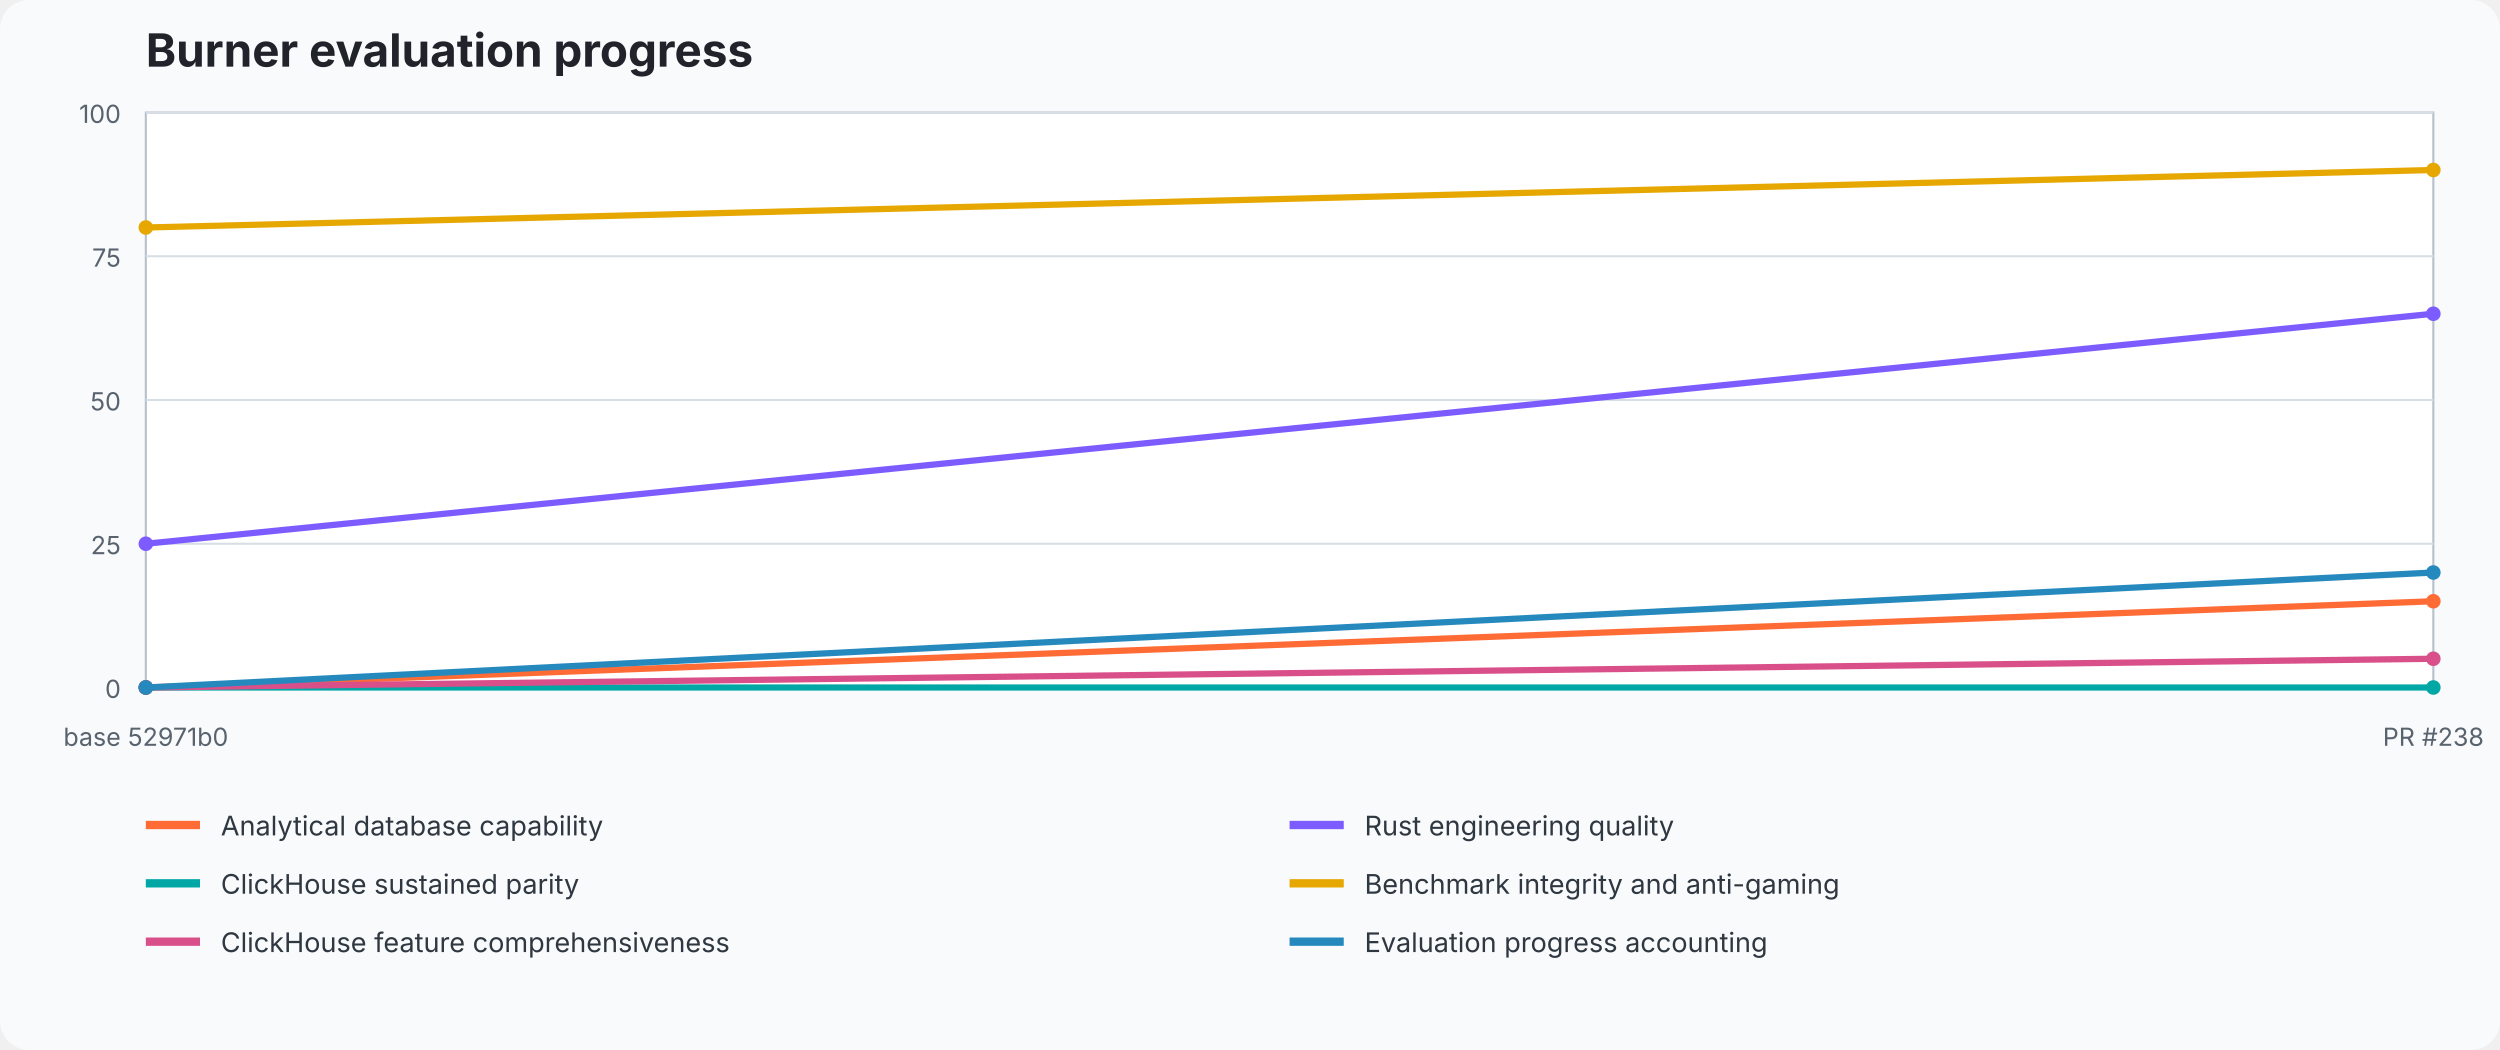
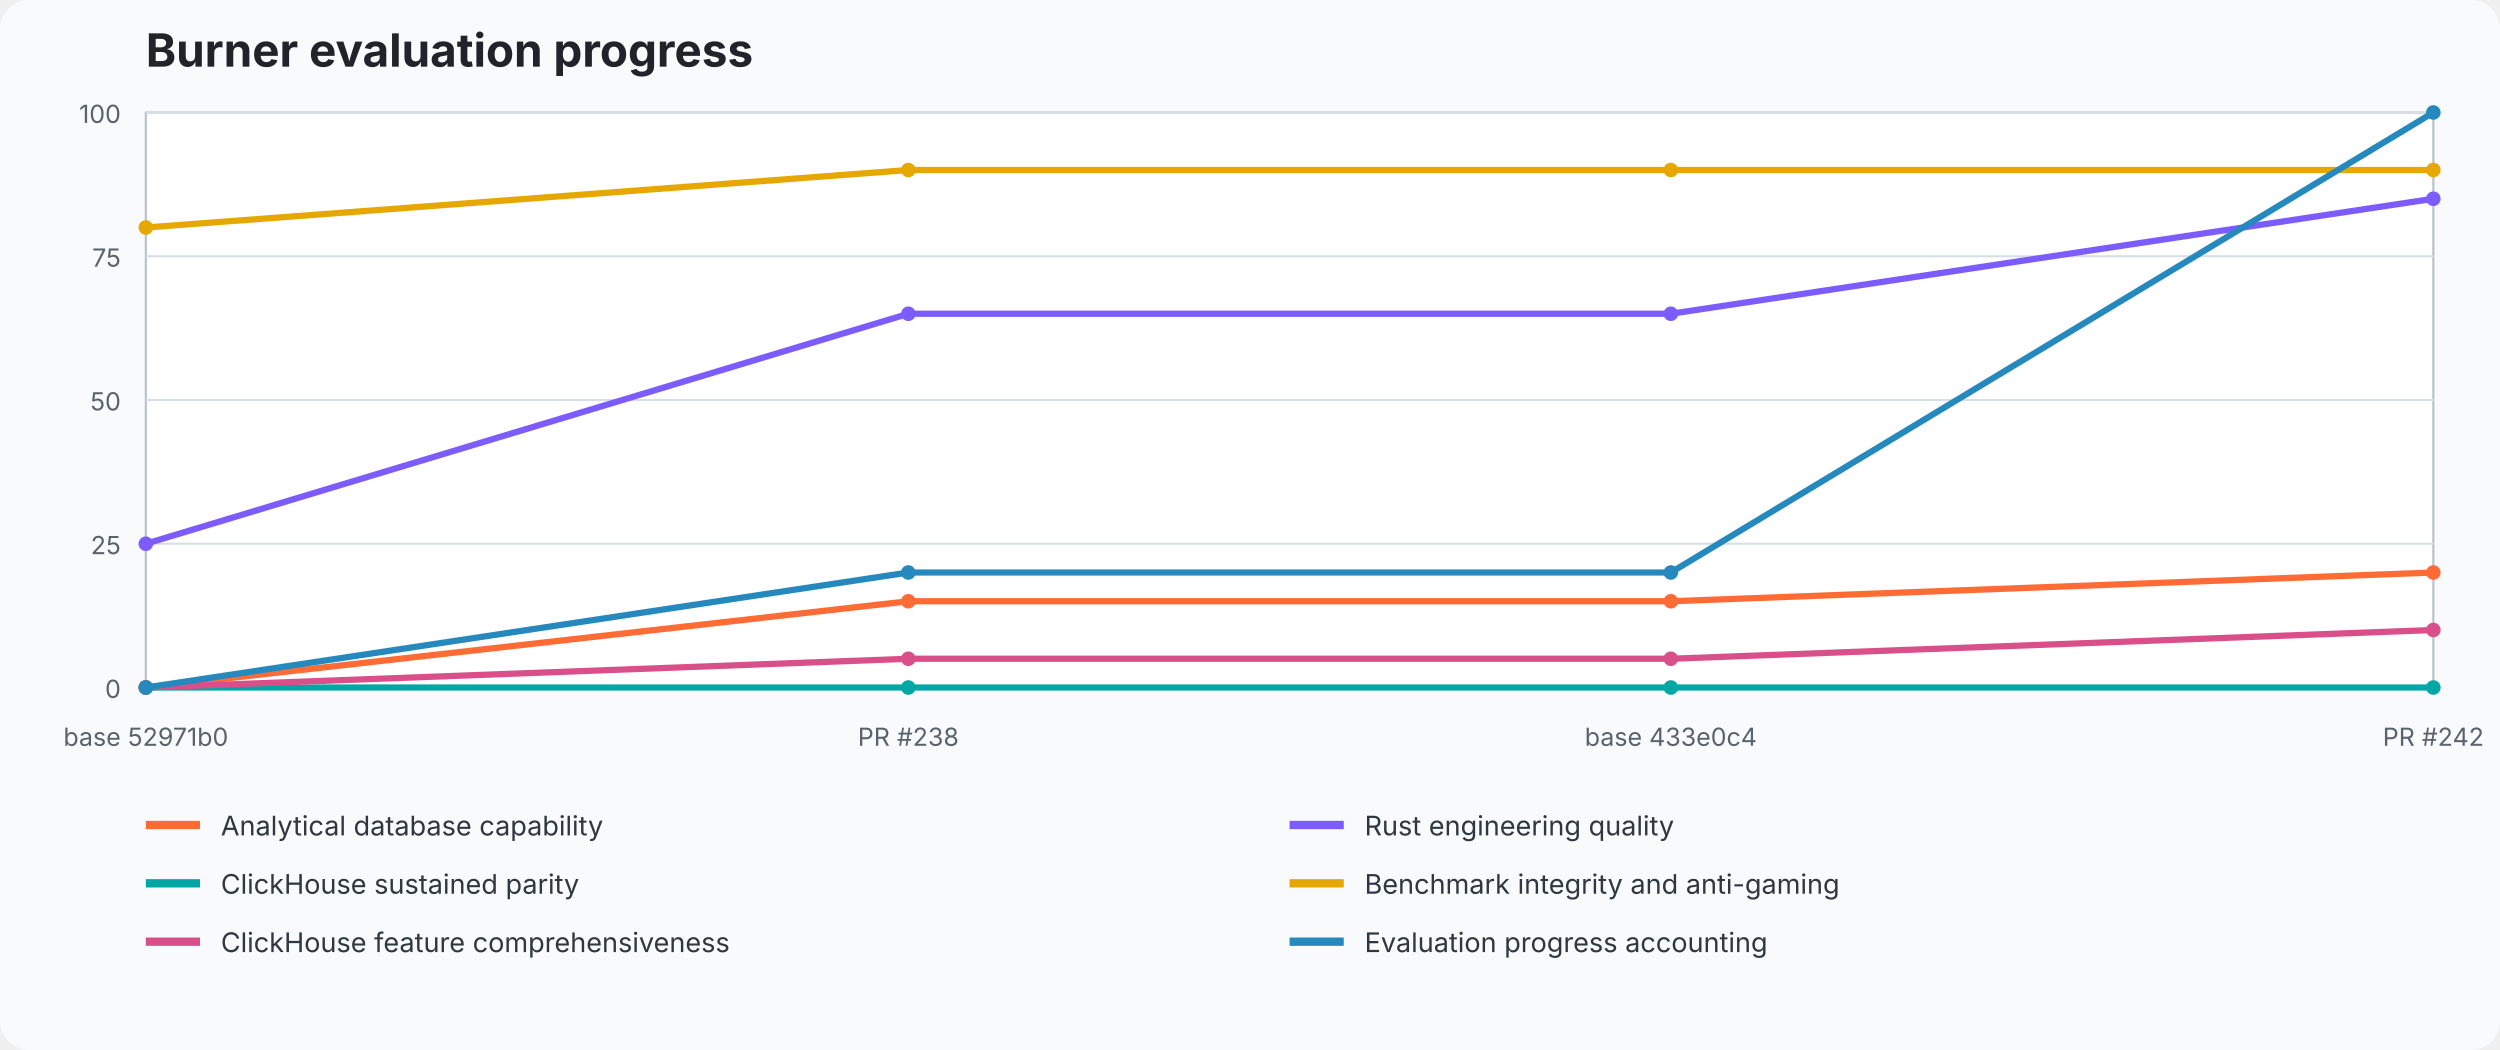
<svg xmlns="http://www.w3.org/2000/svg" width="1200" height="504" viewBox="0 0 1200 504" role="img" aria-labelledby="title desc">
  <style>text{font-family:ui-sans-serif,system-ui,-apple-system,BlinkMacSystemFont,"Segoe UI",sans-serif}.title{font-size:22px;font-weight:700;fill:#20242a}.axis{font-size:12px;fill:#59636e}.legend{font-size:13px;fill:#2f3740}.grid{stroke:#d8dee5;stroke-width:1}.plot{fill:#fff;stroke:#b7c0ca}</style>
  <rect width="100%" height="100%" fill="#f8fafc" rx="14" />
  <text x="70" y="32" class="title">Burner evaluation progress</text>
  <rect x="70" y="54" width="1098" height="276" class="plot" />
  <line x1="70" y1="330" x2="1168" y2="330" class="grid" />
  <text x="58" y="335" text-anchor="end" class="axis">0</text>
  <line x1="70" y1="261" x2="1168" y2="261" class="grid" />
  <text x="58" y="266" text-anchor="end" class="axis">25</text>
  <line x1="70" y1="192" x2="1168" y2="192" class="grid" />
  <text x="58" y="197" text-anchor="end" class="axis">50</text>
  <line x1="70" y1="123" x2="1168" y2="123" class="grid" />
  <text x="58" y="128" text-anchor="end" class="axis">75</text>
  <line x1="70" y1="54" x2="1168" y2="54" class="grid" />
  <text x="58" y="59" text-anchor="end" class="axis">100</text>
-   <polyline points="70.0,330.0 1168.0,288.6" fill="none" stroke="#ff6b35" stroke-width="3" stroke-linejoin="round" stroke-linecap="round" />
+   <polyline points="70.0,330.0 436.0,288.6 802.0,288.6 1168.0,274.8" fill="none" stroke="#ff6b35" stroke-width="3" stroke-linejoin="round" stroke-linecap="round" />
  <circle cx="70.0" cy="330.0" r="3.5" fill="#ff6b35" />
-   <circle cx="1168.0" cy="288.6" r="3.5" fill="#ff6b35" />
-   <polyline points="70.0,261.0 1168.0,150.6" fill="none" stroke="#7c5cff" stroke-width="3" stroke-linejoin="round" stroke-linecap="round" />
+   <circle cx="436.0" cy="288.6" r="3.5" fill="#ff6b35" />
+   <circle cx="802.0" cy="288.6" r="3.5" fill="#ff6b35" />
+   <circle cx="1168.0" cy="274.8" r="3.5" fill="#ff6b35" />
+   <polyline points="70.0,261.0 436.0,150.6 802.0,150.6 1168.0,95.4" fill="none" stroke="#7c5cff" stroke-width="3" stroke-linejoin="round" stroke-linecap="round" />
  <circle cx="70.0" cy="261.0" r="3.5" fill="#7c5cff" />
-   <circle cx="1168.0" cy="150.6" r="3.5" fill="#7c5cff" />
-   <polyline points="70.0,330.0 1168.0,330.0" fill="none" stroke="#00a7a5" stroke-width="3" stroke-linejoin="round" stroke-linecap="round" />
+   <circle cx="436.0" cy="150.6" r="3.5" fill="#7c5cff" />
+   <circle cx="802.0" cy="150.6" r="3.5" fill="#7c5cff" />
+   <circle cx="1168.0" cy="95.4" r="3.5" fill="#7c5cff" />
+   <polyline points="70.0,330.0 436.0,330.0 802.0,330.0 1168.0,330.0" fill="none" stroke="#00a7a5" stroke-width="3" stroke-linejoin="round" stroke-linecap="round" />
  <circle cx="70.0" cy="330.0" r="3.5" fill="#00a7a5" />
+   <circle cx="436.0" cy="330.0" r="3.5" fill="#00a7a5" />
+   <circle cx="802.0" cy="330.0" r="3.5" fill="#00a7a5" />
  <circle cx="1168.0" cy="330.0" r="3.5" fill="#00a7a5" />
-   <polyline points="70.0,109.2 1168.0,81.6" fill="none" stroke="#e6a700" stroke-width="3" stroke-linejoin="round" stroke-linecap="round" />
+   <polyline points="70.0,109.2 436.0,81.6 802.0,81.6 1168.0,81.6" fill="none" stroke="#e6a700" stroke-width="3" stroke-linejoin="round" stroke-linecap="round" />
  <circle cx="70.0" cy="109.2" r="3.5" fill="#e6a700" />
+   <circle cx="436.0" cy="81.6" r="3.5" fill="#e6a700" />
+   <circle cx="802.0" cy="81.6" r="3.5" fill="#e6a700" />
  <circle cx="1168.0" cy="81.6" r="3.5" fill="#e6a700" />
-   <polyline points="70.0,330.0 1168.0,316.2" fill="none" stroke="#d94f8a" stroke-width="3" stroke-linejoin="round" stroke-linecap="round" />
+   <polyline points="70.0,330.0 436.0,316.2 802.0,316.2 1168.0,302.4" fill="none" stroke="#d94f8a" stroke-width="3" stroke-linejoin="round" stroke-linecap="round" />
  <circle cx="70.0" cy="330.0" r="3.5" fill="#d94f8a" />
-   <circle cx="1168.0" cy="316.2" r="3.5" fill="#d94f8a" />
-   <polyline points="70.0,330.0 1168.0,274.8" fill="none" stroke="#2589bd" stroke-width="3" stroke-linejoin="round" stroke-linecap="round" />
+   <circle cx="436.0" cy="316.2" r="3.5" fill="#d94f8a" />
+   <circle cx="802.0" cy="316.2" r="3.5" fill="#d94f8a" />
+   <circle cx="1168.0" cy="302.4" r="3.5" fill="#d94f8a" />
+   <polyline points="70.0,330.0 436.0,274.8 802.0,274.8 1168.0,54.0" fill="none" stroke="#2589bd" stroke-width="3" stroke-linejoin="round" stroke-linecap="round" />
  <circle cx="70.0" cy="330.0" r="3.5" fill="#2589bd" />
-   <circle cx="1168.0" cy="274.8" r="3.5" fill="#2589bd" />
+   <circle cx="436.0" cy="274.8" r="3.5" fill="#2589bd" />
+   <circle cx="802.0" cy="274.8" r="3.5" fill="#2589bd" />
+   <circle cx="1168.0" cy="54.0" r="3.5" fill="#2589bd" />
  <text x="70" y="358" text-anchor="middle" class="axis">base 52971b0</text>
-   <text x="1168" y="358" text-anchor="middle" class="axis">PR #238</text>
+   <text x="436" y="358" text-anchor="middle" class="axis">PR #238</text>
+   <text x="802" y="358" text-anchor="middle" class="axis">base 433e0c4</text>
+   <text x="1168" y="358" text-anchor="middle" class="axis">PR #242</text>
  <line x1="70" y1="396" x2="96" y2="396" stroke="#ff6b35" stroke-width="4" />
  <text x="106" y="401" class="legend">Analytical database capability</text>
  <line x1="619" y1="396" x2="645" y2="396" stroke="#7c5cff" stroke-width="4" />
  <text x="655" y="401" class="legend">Rust engineering quality</text>
  <line x1="70" y1="424" x2="96" y2="424" stroke="#00a7a5" stroke-width="4" />
  <text x="106" y="429" class="legend">ClickHouse sustained parity</text>
  <line x1="619" y1="424" x2="645" y2="424" stroke="#e6a700" stroke-width="4" />
  <text x="655" y="429" class="legend">Benchmark integrity and anti-gaming</text>
  <line x1="70" y1="452" x2="96" y2="452" stroke="#d94f8a" stroke-width="4" />
  <text x="106" y="457" class="legend">ClickHouse feature comprehensiveness</text>
  <line x1="619" y1="452" x2="645" y2="452" stroke="#2589bd" stroke-width="4" />
  <text x="655" y="457" class="legend">Evaluation progress accounting</text>
</svg>
